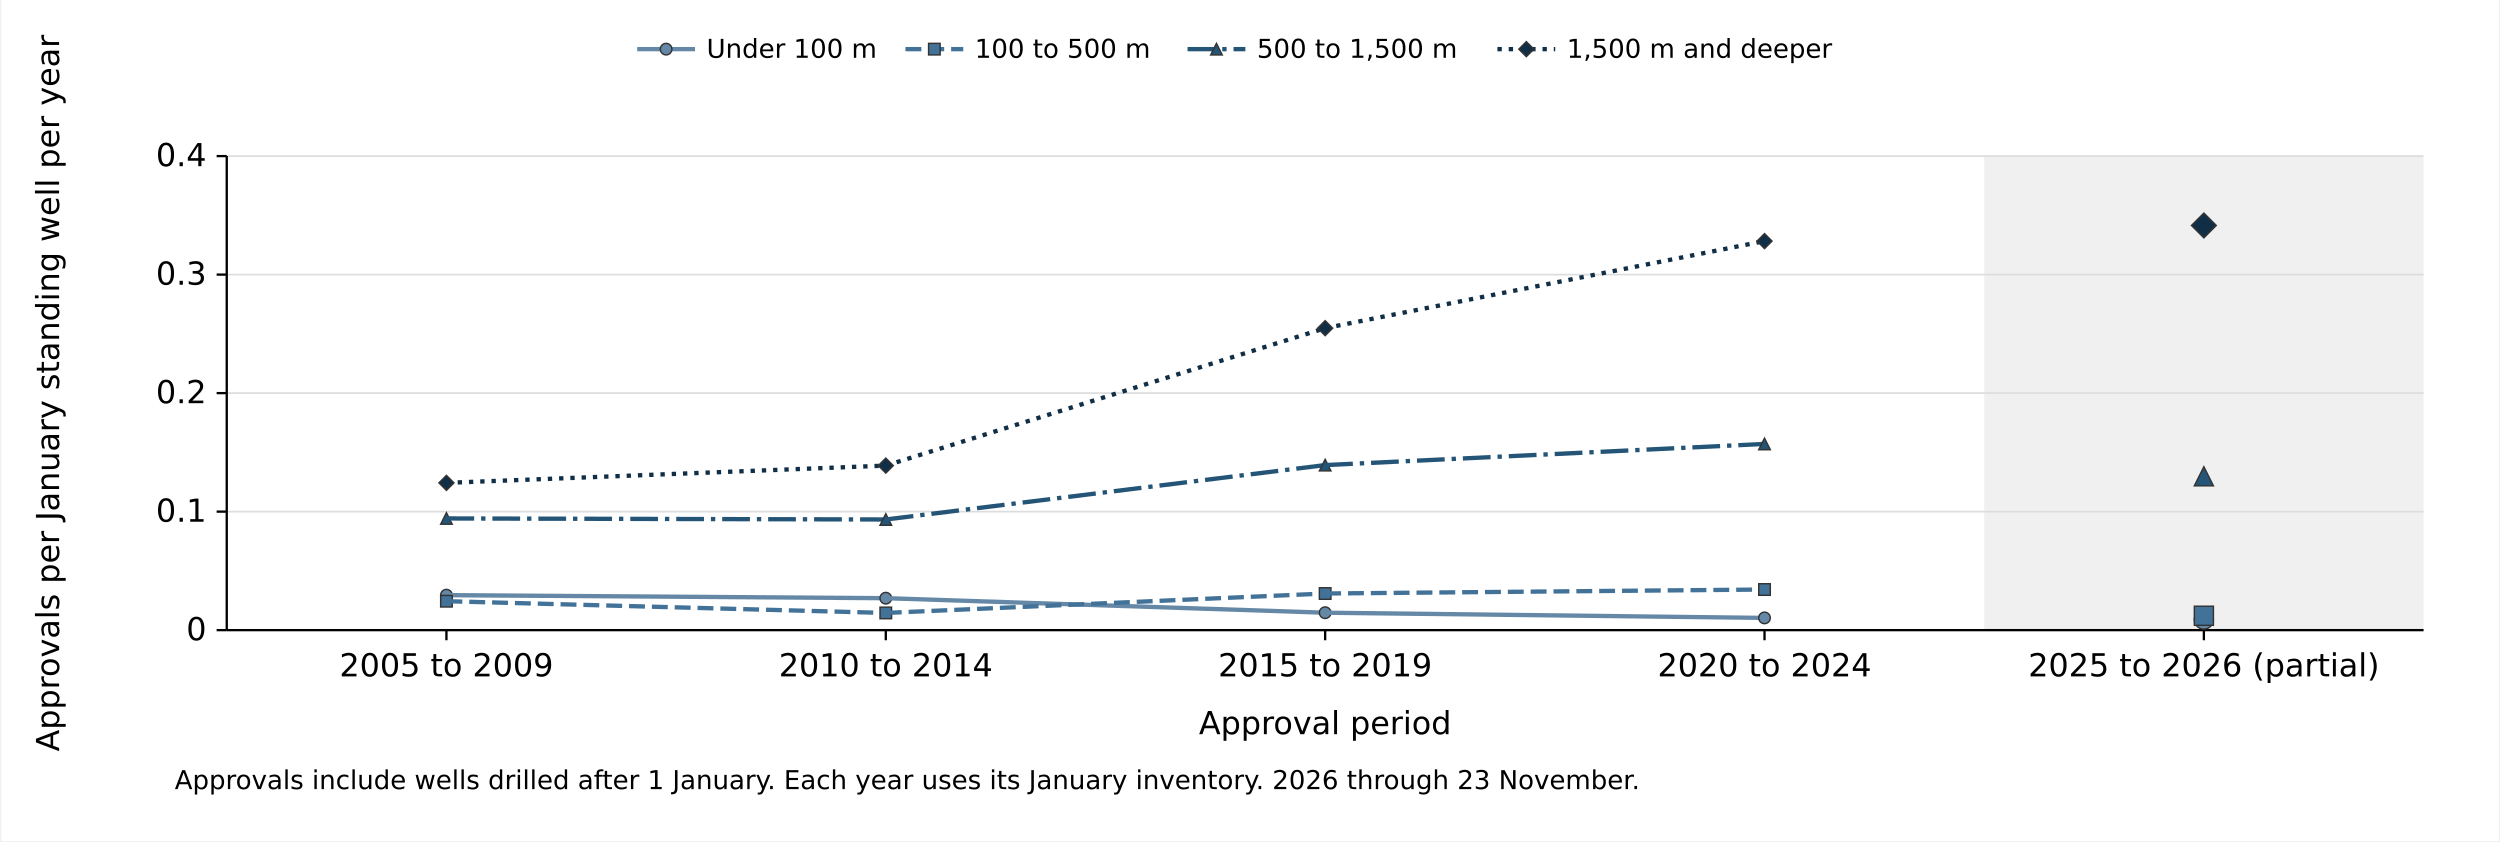
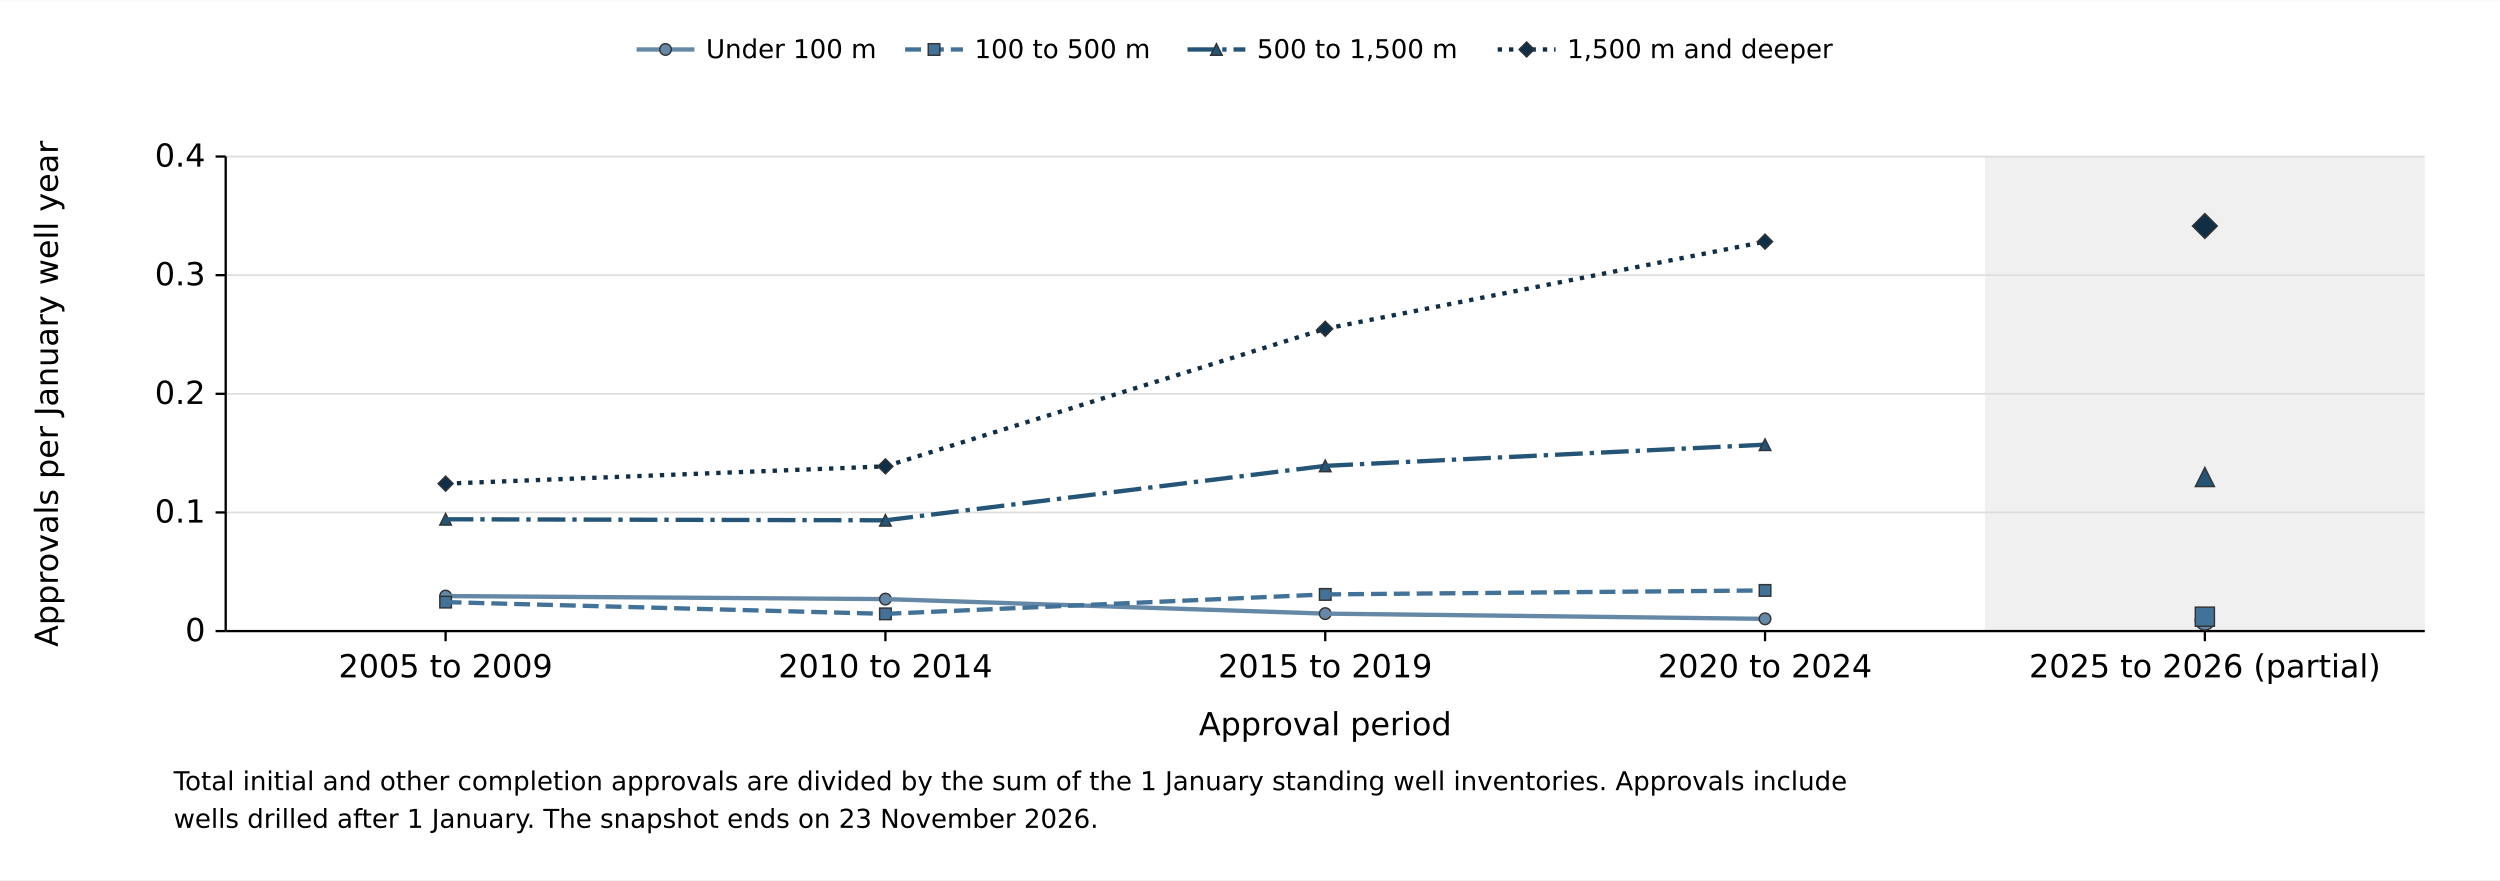
- <svg xmlns="http://www.w3.org/2000/svg" viewBox="0 0 864 291" width="960" height="323" role="img" aria-label="Approvals per January standing well per year by water depth and period" font-family="'DejaVu Sans','Segoe UI',Arial,sans-serif">
-   <rect width="864" height="291" fill="white" />
+ <svg xmlns="http://www.w3.org/2000/svg" viewBox="0 0 864 304" width="960" height="338" role="img" aria-label="Approvals per January well year by water depth and period" font-family="'DejaVu Sans','Segoe UI',Arial,sans-serif">
+   <rect width="864" height="304" fill="white" />
  <line x1="220.0" y1="17" x2="240.0" y2="17" stroke="#6588a6" stroke-width="1.5" stroke-dasharray="none" />
  <circle cx="230.0" cy="17" r="2" stroke="#333333" stroke-width="0.5" fill="#6588a6" />
  <text x="244.0" y="20" font-size="9" text-anchor="start">Under 100 m</text>
  <line x1="312.8" y1="17" x2="332.8" y2="17" stroke="#427298" stroke-width="1.5" stroke-dasharray="5.5 2.4" />
  <rect x="320.8" y="15" width="4" height="4" stroke="#333333" stroke-width="0.5" fill="#427298" />
  <text x="336.8" y="20" font-size="9" text-anchor="start">100 to 500 m</text>
  <line x1="410.4" y1="17" x2="430.4" y2="17" stroke="#245476" stroke-width="1.5" stroke-dasharray="9.6 2.4 1.5 2.4" />
  <polygon points="420.40,15.00 422.40,19.00 418.40,19.00" stroke="#333333" stroke-width="0.5" fill="#245476" />
  <text x="434.4" y="20" font-size="9" text-anchor="start">500 to 1,500 m</text>
  <line x1="517.6" y1="17" x2="537.6" y2="17" stroke="#102e46" stroke-width="1.5" stroke-dasharray="1.5 2.4" />
  <polygon points="527.60,14.40 530.20,17.00 527.60,19.60 525.00,17.00" stroke="#333333" stroke-width="0.5" fill="#102e46" />
  <text x="541.6" y="20" font-size="9" text-anchor="start">1,500 m and deeper</text>
  <rect x="686" y="54" width="152" height="164" fill="#f0f0f0" />
  <line x1="78" y1="218.0" x2="838" y2="218.0" stroke="#dddddd" stroke-width="0.6" stroke-dasharray="none" />
  <line x1="74.5" y1="218.0" x2="78" y2="218.0" stroke="black" stroke-width="0.8" stroke-dasharray="none" />
  <text x="71" y="221.5" font-size="11" text-anchor="end">0</text>
  <line x1="78" y1="177.0" x2="838" y2="177.0" stroke="#dddddd" stroke-width="0.6" stroke-dasharray="none" />
  <line x1="74.5" y1="177.0" x2="78" y2="177.0" stroke="black" stroke-width="0.8" stroke-dasharray="none" />
  <text x="71" y="180.5" font-size="11" text-anchor="end">0.1</text>
  <line x1="78" y1="136.0" x2="838" y2="136.0" stroke="#dddddd" stroke-width="0.6" stroke-dasharray="none" />
  <line x1="74.5" y1="136.0" x2="78" y2="136.0" stroke="black" stroke-width="0.8" stroke-dasharray="none" />
  <text x="71" y="139.5" font-size="11" text-anchor="end">0.2</text>
  <line x1="78" y1="95.0" x2="838" y2="95.0" stroke="#dddddd" stroke-width="0.6" stroke-dasharray="none" />
  <line x1="74.5" y1="95.0" x2="78" y2="95.0" stroke="black" stroke-width="0.8" stroke-dasharray="none" />
  <text x="71" y="98.5" font-size="11" text-anchor="end">0.3</text>
  <line x1="78" y1="54.0" x2="838" y2="54.0" stroke="#dddddd" stroke-width="0.6" stroke-dasharray="none" />
  <line x1="74.5" y1="54.0" x2="78" y2="54.0" stroke="black" stroke-width="0.8" stroke-dasharray="none" />
  <text x="71" y="57.5" font-size="11" text-anchor="end">0.4</text>
  <line x1="78" y1="54" x2="78" y2="218" stroke="black" stroke-width="0.8" stroke-dasharray="none" />
  <line x1="78" y1="218" x2="838" y2="218" stroke="black" stroke-width="0.8" stroke-dasharray="none" />
-   <text x="20" y="136.0" font-size="11" text-anchor="middle" transform="rotate(-90 20 136.0)">Approvals per January standing well per year</text>
+   <text x="20" y="136.0" font-size="11" text-anchor="middle" transform="rotate(-90 20 136.0)">Approvals per January well year</text>
  <circle cx="154.0" cy="205.9" r="2" stroke="#333333" stroke-width="0.5" fill="#6588a6" />
  <line x1="154.0" y1="205.9" x2="306.0" y2="206.95" stroke="#6588a6" stroke-width="1.5" stroke-dasharray="none" />
  <circle cx="306.0" cy="206.95" r="2" stroke="#333333" stroke-width="0.5" fill="#6588a6" />
  <line x1="306.0" y1="206.95" x2="458.0" y2="211.97" stroke="#6588a6" stroke-width="1.5" stroke-dasharray="none" />
  <circle cx="458.0" cy="211.97" r="2" stroke="#333333" stroke-width="0.5" fill="#6588a6" />
  <line x1="458.0" y1="211.97" x2="610.0" y2="213.77" stroke="#6588a6" stroke-width="1.5" stroke-dasharray="none" />
  <circle cx="610.0" cy="213.77" r="2" stroke="#333333" stroke-width="0.5" fill="#6588a6" />
  <circle cx="762.0" cy="214.35" r="3.3" stroke="#333333" stroke-width="0.5" fill="#6588a6" />
  <rect x="152.0" y="205.99" width="4" height="4" stroke="#333333" stroke-width="0.5" fill="#427298" />
  <line x1="154.0" y1="207.99" x2="306.0" y2="212.05" stroke="#427298" stroke-width="1.5" stroke-dasharray="5.5 2.4" />
  <rect x="304.0" y="210.05" width="4" height="4" stroke="#333333" stroke-width="0.5" fill="#427298" />
  <line x1="306.0" y1="212.05" x2="458.0" y2="205.33" stroke="#427298" stroke-width="1.5" stroke-dasharray="5.5 2.4" />
  <rect x="456.0" y="203.33" width="4" height="4" stroke="#333333" stroke-width="0.5" fill="#427298" />
  <line x1="458.0" y1="205.33" x2="610.0" y2="203.95" stroke="#427298" stroke-width="1.5" stroke-dasharray="5.5 2.4" />
  <rect x="608.0" y="201.95" width="4" height="4" stroke="#333333" stroke-width="0.5" fill="#427298" />
  <rect x="758.7" y="209.73" width="6.6" height="6.6" stroke="#333333" stroke-width="0.5" fill="#427298" />
  <polygon points="154.00,177.36 156.00,181.36 152.00,181.36" stroke="#333333" stroke-width="0.5" fill="#245476" />
  <line x1="154.0" y1="179.36" x2="306.0" y2="179.72" stroke="#245476" stroke-width="1.5" stroke-dasharray="9.6 2.4 1.5 2.4" />
  <polygon points="306.00,177.72 308.00,181.72 304.00,181.72" stroke="#333333" stroke-width="0.5" fill="#245476" />
  <line x1="306.0" y1="179.72" x2="458.0" y2="160.9" stroke="#245476" stroke-width="1.5" stroke-dasharray="9.6 2.4 1.5 2.4" />
  <polygon points="458.00,158.90 460.00,162.90 456.00,162.90" stroke="#333333" stroke-width="0.5" fill="#245476" />
  <line x1="458.0" y1="160.9" x2="610.0" y2="153.58" stroke="#245476" stroke-width="1.5" stroke-dasharray="9.6 2.4 1.5 2.4" />
  <polygon points="610.00,151.58 612.00,155.58 608.00,155.58" stroke="#333333" stroke-width="0.5" fill="#245476" />
  <polygon points="762.00,161.46 765.30,168.06 758.70,168.06" stroke="#333333" stroke-width="0.5" fill="#245476" />
  <polygon points="154.00,164.45 156.60,167.05 154.00,169.65 151.40,167.05" stroke="#333333" stroke-width="0.5" fill="#102e46" />
  <line x1="154.0" y1="167.05" x2="306.0" y2="161.08" stroke="#102e46" stroke-width="1.5" stroke-dasharray="1.5 2.4" />
  <polygon points="306.00,158.48 308.60,161.08 306.00,163.68 303.40,161.08" stroke="#333333" stroke-width="0.5" fill="#102e46" />
  <line x1="306.0" y1="161.08" x2="458.0" y2="113.53" stroke="#102e46" stroke-width="1.5" stroke-dasharray="1.5 2.4" />
  <polygon points="458.00,110.93 460.60,113.53 458.00,116.13 455.40,113.53" stroke="#333333" stroke-width="0.5" fill="#102e46" />
  <line x1="458.0" y1="113.53" x2="610.0" y2="83.41" stroke="#102e46" stroke-width="1.5" stroke-dasharray="1.5 2.4" />
  <polygon points="610.00,80.81 612.60,83.41 610.00,86.01 607.40,83.41" stroke="#333333" stroke-width="0.5" fill="#102e46" />
  <polygon points="762.00,73.71 766.29,78.00 762.00,82.29 757.71,78.00" stroke="#333333" stroke-width="0.5" fill="#102e46" />
  <line x1="154.0" y1="218" x2="154.0" y2="221.5" stroke="black" stroke-width="0.8" stroke-dasharray="none" />
  <text x="154.0" y="234" font-size="11" text-anchor="middle">2005 to 2009</text>
  <line x1="306.0" y1="218" x2="306.0" y2="221.5" stroke="black" stroke-width="0.8" stroke-dasharray="none" />
  <text x="306.0" y="234" font-size="11" text-anchor="middle">2010 to 2014</text>
  <line x1="458.0" y1="218" x2="458.0" y2="221.5" stroke="black" stroke-width="0.8" stroke-dasharray="none" />
  <text x="458.0" y="234" font-size="11" text-anchor="middle">2015 to 2019</text>
  <line x1="610.0" y1="218" x2="610.0" y2="221.5" stroke="black" stroke-width="0.8" stroke-dasharray="none" />
  <text x="610.0" y="234" font-size="11" text-anchor="middle">2020 to 2024</text>
  <line x1="762.0" y1="218" x2="762.0" y2="221.5" stroke="black" stroke-width="0.8" stroke-dasharray="none" />
  <text x="762.0" y="234" font-size="11" text-anchor="middle">2025 to 2026 (partial)</text>
  <text x="458.0" y="254" font-size="11" text-anchor="middle">Approval period</text>
-   <text x="60" y="273" font-size="9" text-anchor="start">Approvals include wells drilled after 1 January. Each year uses its January inventory. 2026 through 23 November.</text>
+   <text x="60" y="273" font-size="9" text-anchor="start">Total initial and other completion approvals are divided by the sum of the 1 January standing well inventories. Approvals include</text>
+   <text x="60" y="286" font-size="9" text-anchor="start">wells drilled after 1 January. The snapshot ends on 23 November 2026.</text>
</svg>
